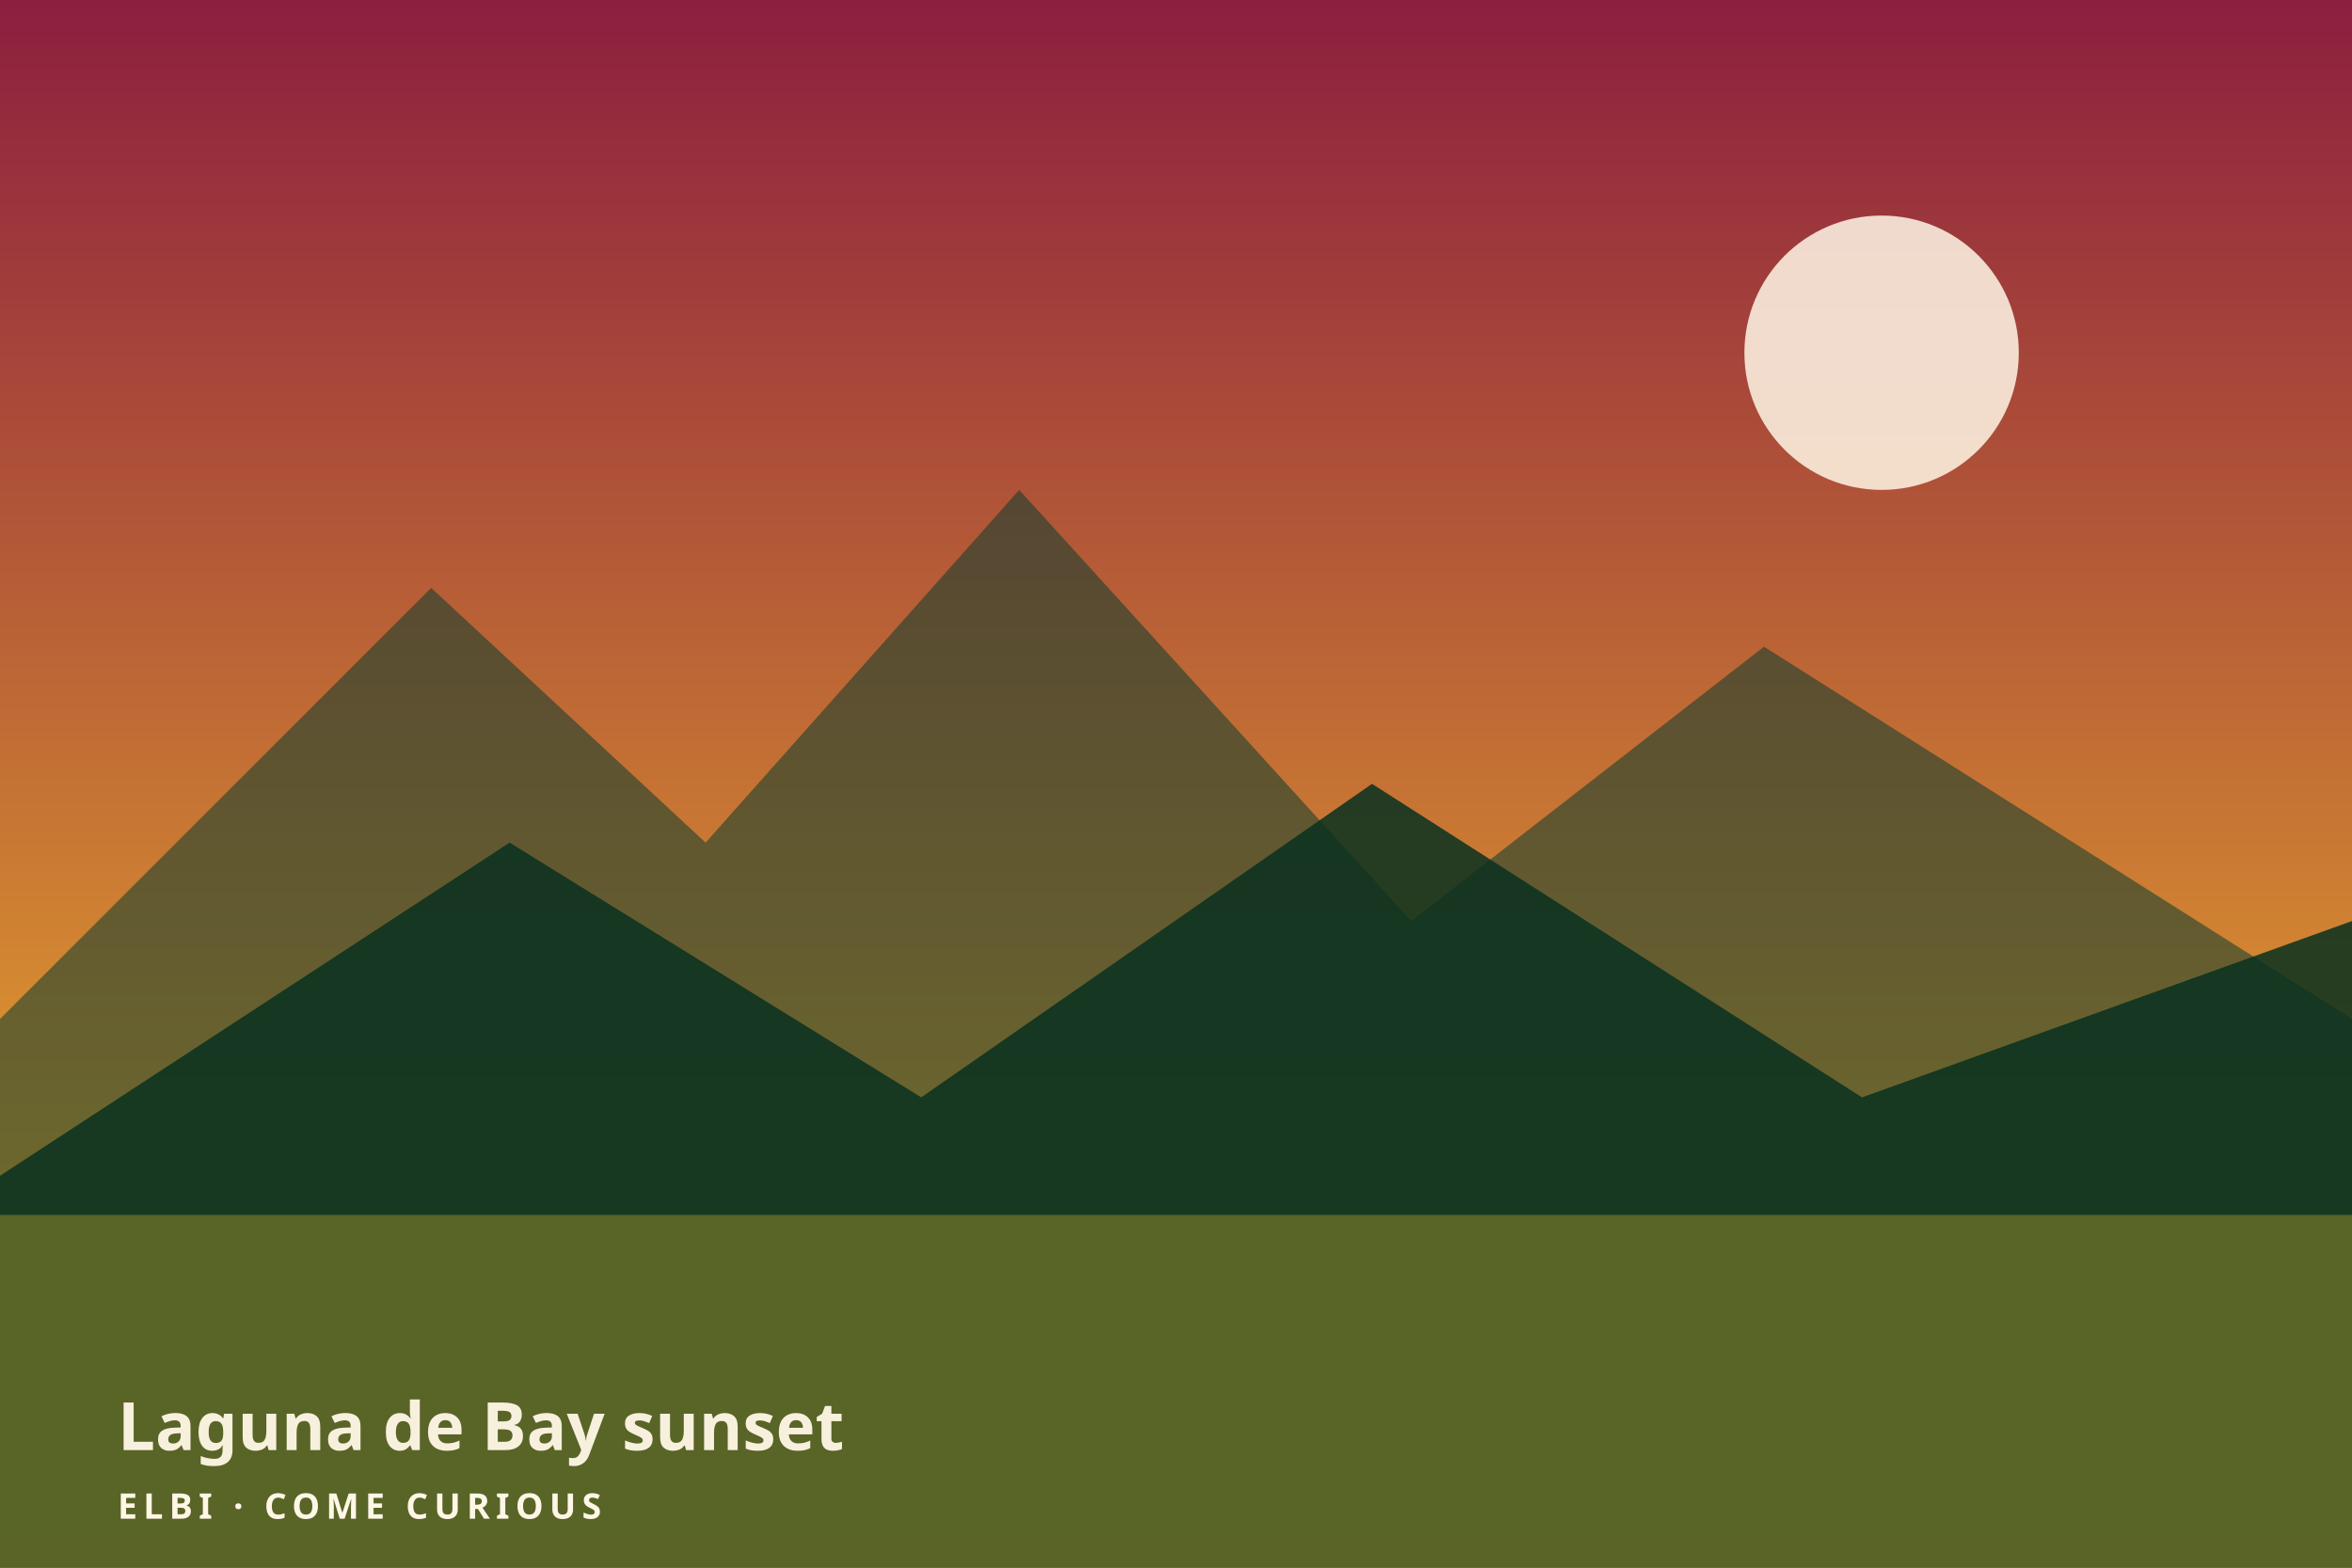
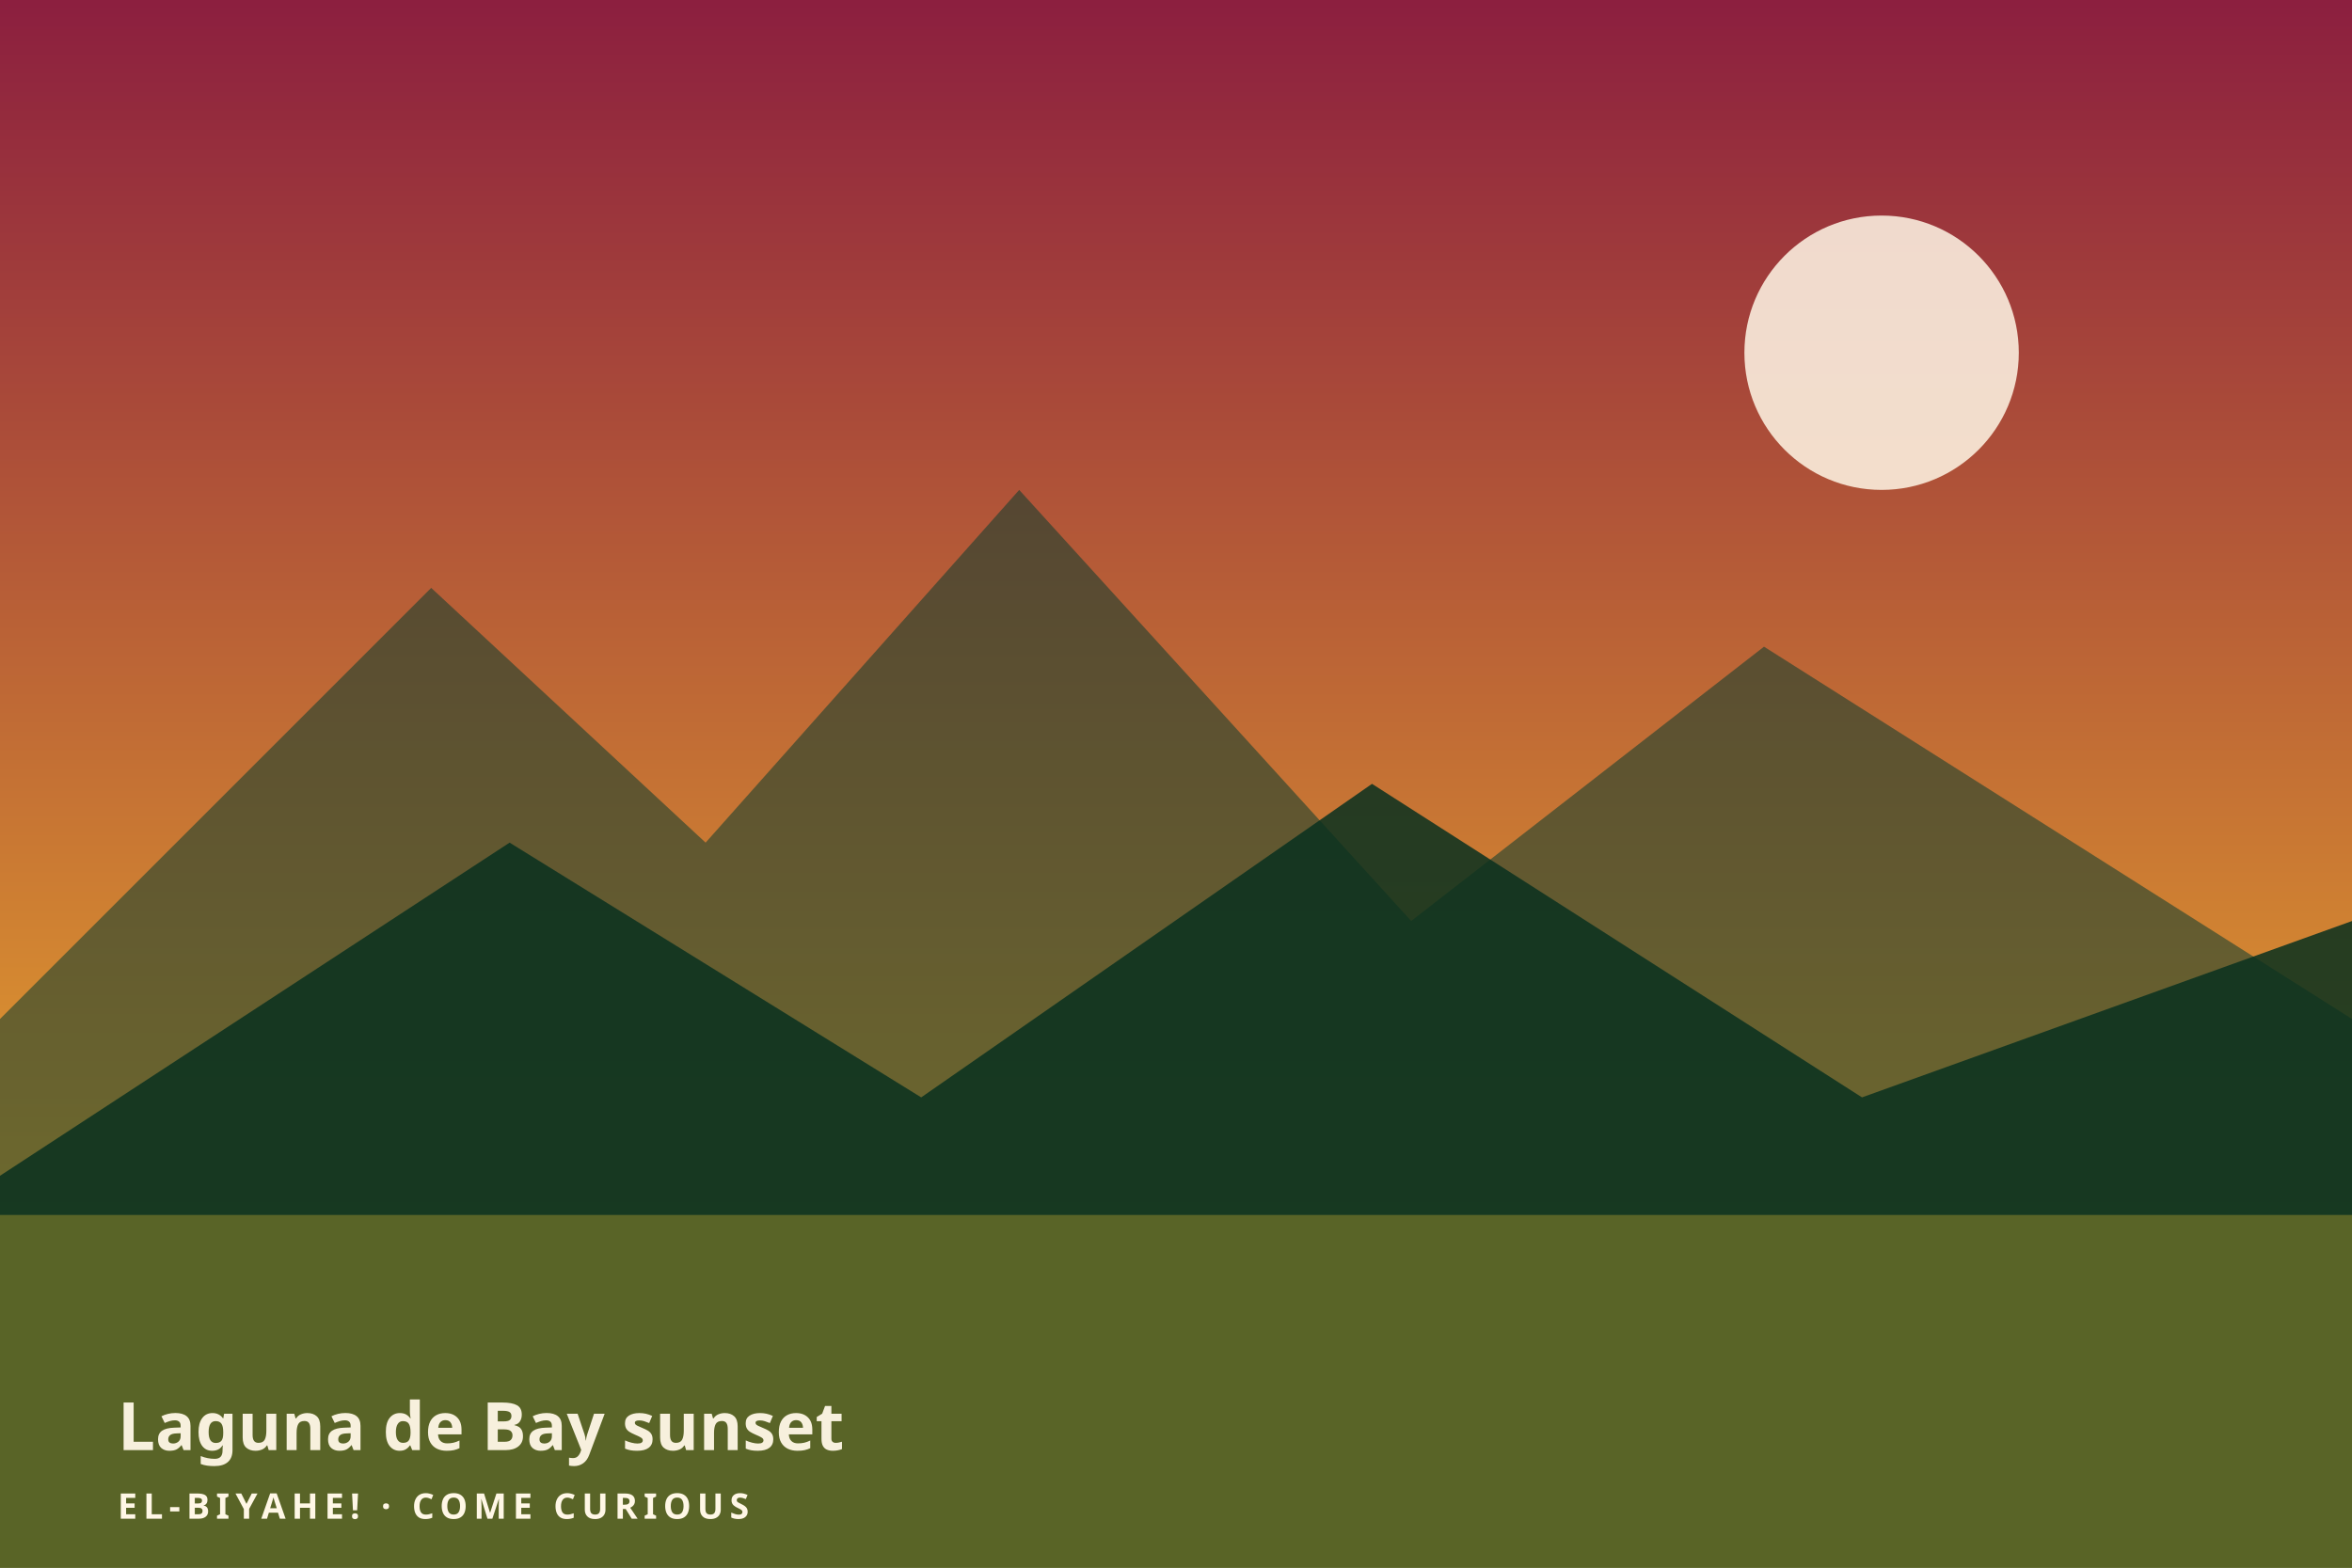
<svg xmlns="http://www.w3.org/2000/svg" width="1200" height="800" viewBox="0 0 1200 800" font-family="Poppins,Segoe UI,sans-serif">
  <defs>
    <linearGradient id="sky" x1="0" y1="0" x2="0" y2="1">
      <stop offset="0" stop-color="#8B1E3F" />
      <stop offset="1" stop-color="#FFC629" />
    </linearGradient>
  </defs>
  <rect width="1200" height="800" fill="url(#sky)" />
  <circle cx="960" cy="180" r="70" fill="#FFF7E6" opacity="0.85" />
  <path d="M0 520 L220 300 L360 430 L520 250 L720 470 L900 330 L1200 520 L1200 800 L0 800 Z" fill="#0B3D2E" opacity="0.55" />
  <path d="M0 600 L260 430 L470 560 L700 400 L950 560 L1200 470 L1200 800 L0 800 Z" fill="#08301F" opacity="0.85" />
  <rect y="620" width="1200" height="180" fill="#0B3D2E" opacity="0.4" />
  <rect y="620" width="1200" height="180" fill="#FFC629" opacity="0.3" />
  <text x="60" y="740" fill="#FFF7E6" font-size="34" font-weight="700" opacity="0.95">Laguna de Bay sunset</text>
-   <text x="60" y="775" fill="#FFF7E6" font-size="18" font-weight="600" letter-spacing="3">ELBI · COME CURIOUS</text>
+   <text x="60" y="775" fill="#FFF7E6" font-size="18" font-weight="600" letter-spacing="3">EL-BIYAHE! · COME CURIOUS</text>
</svg>
